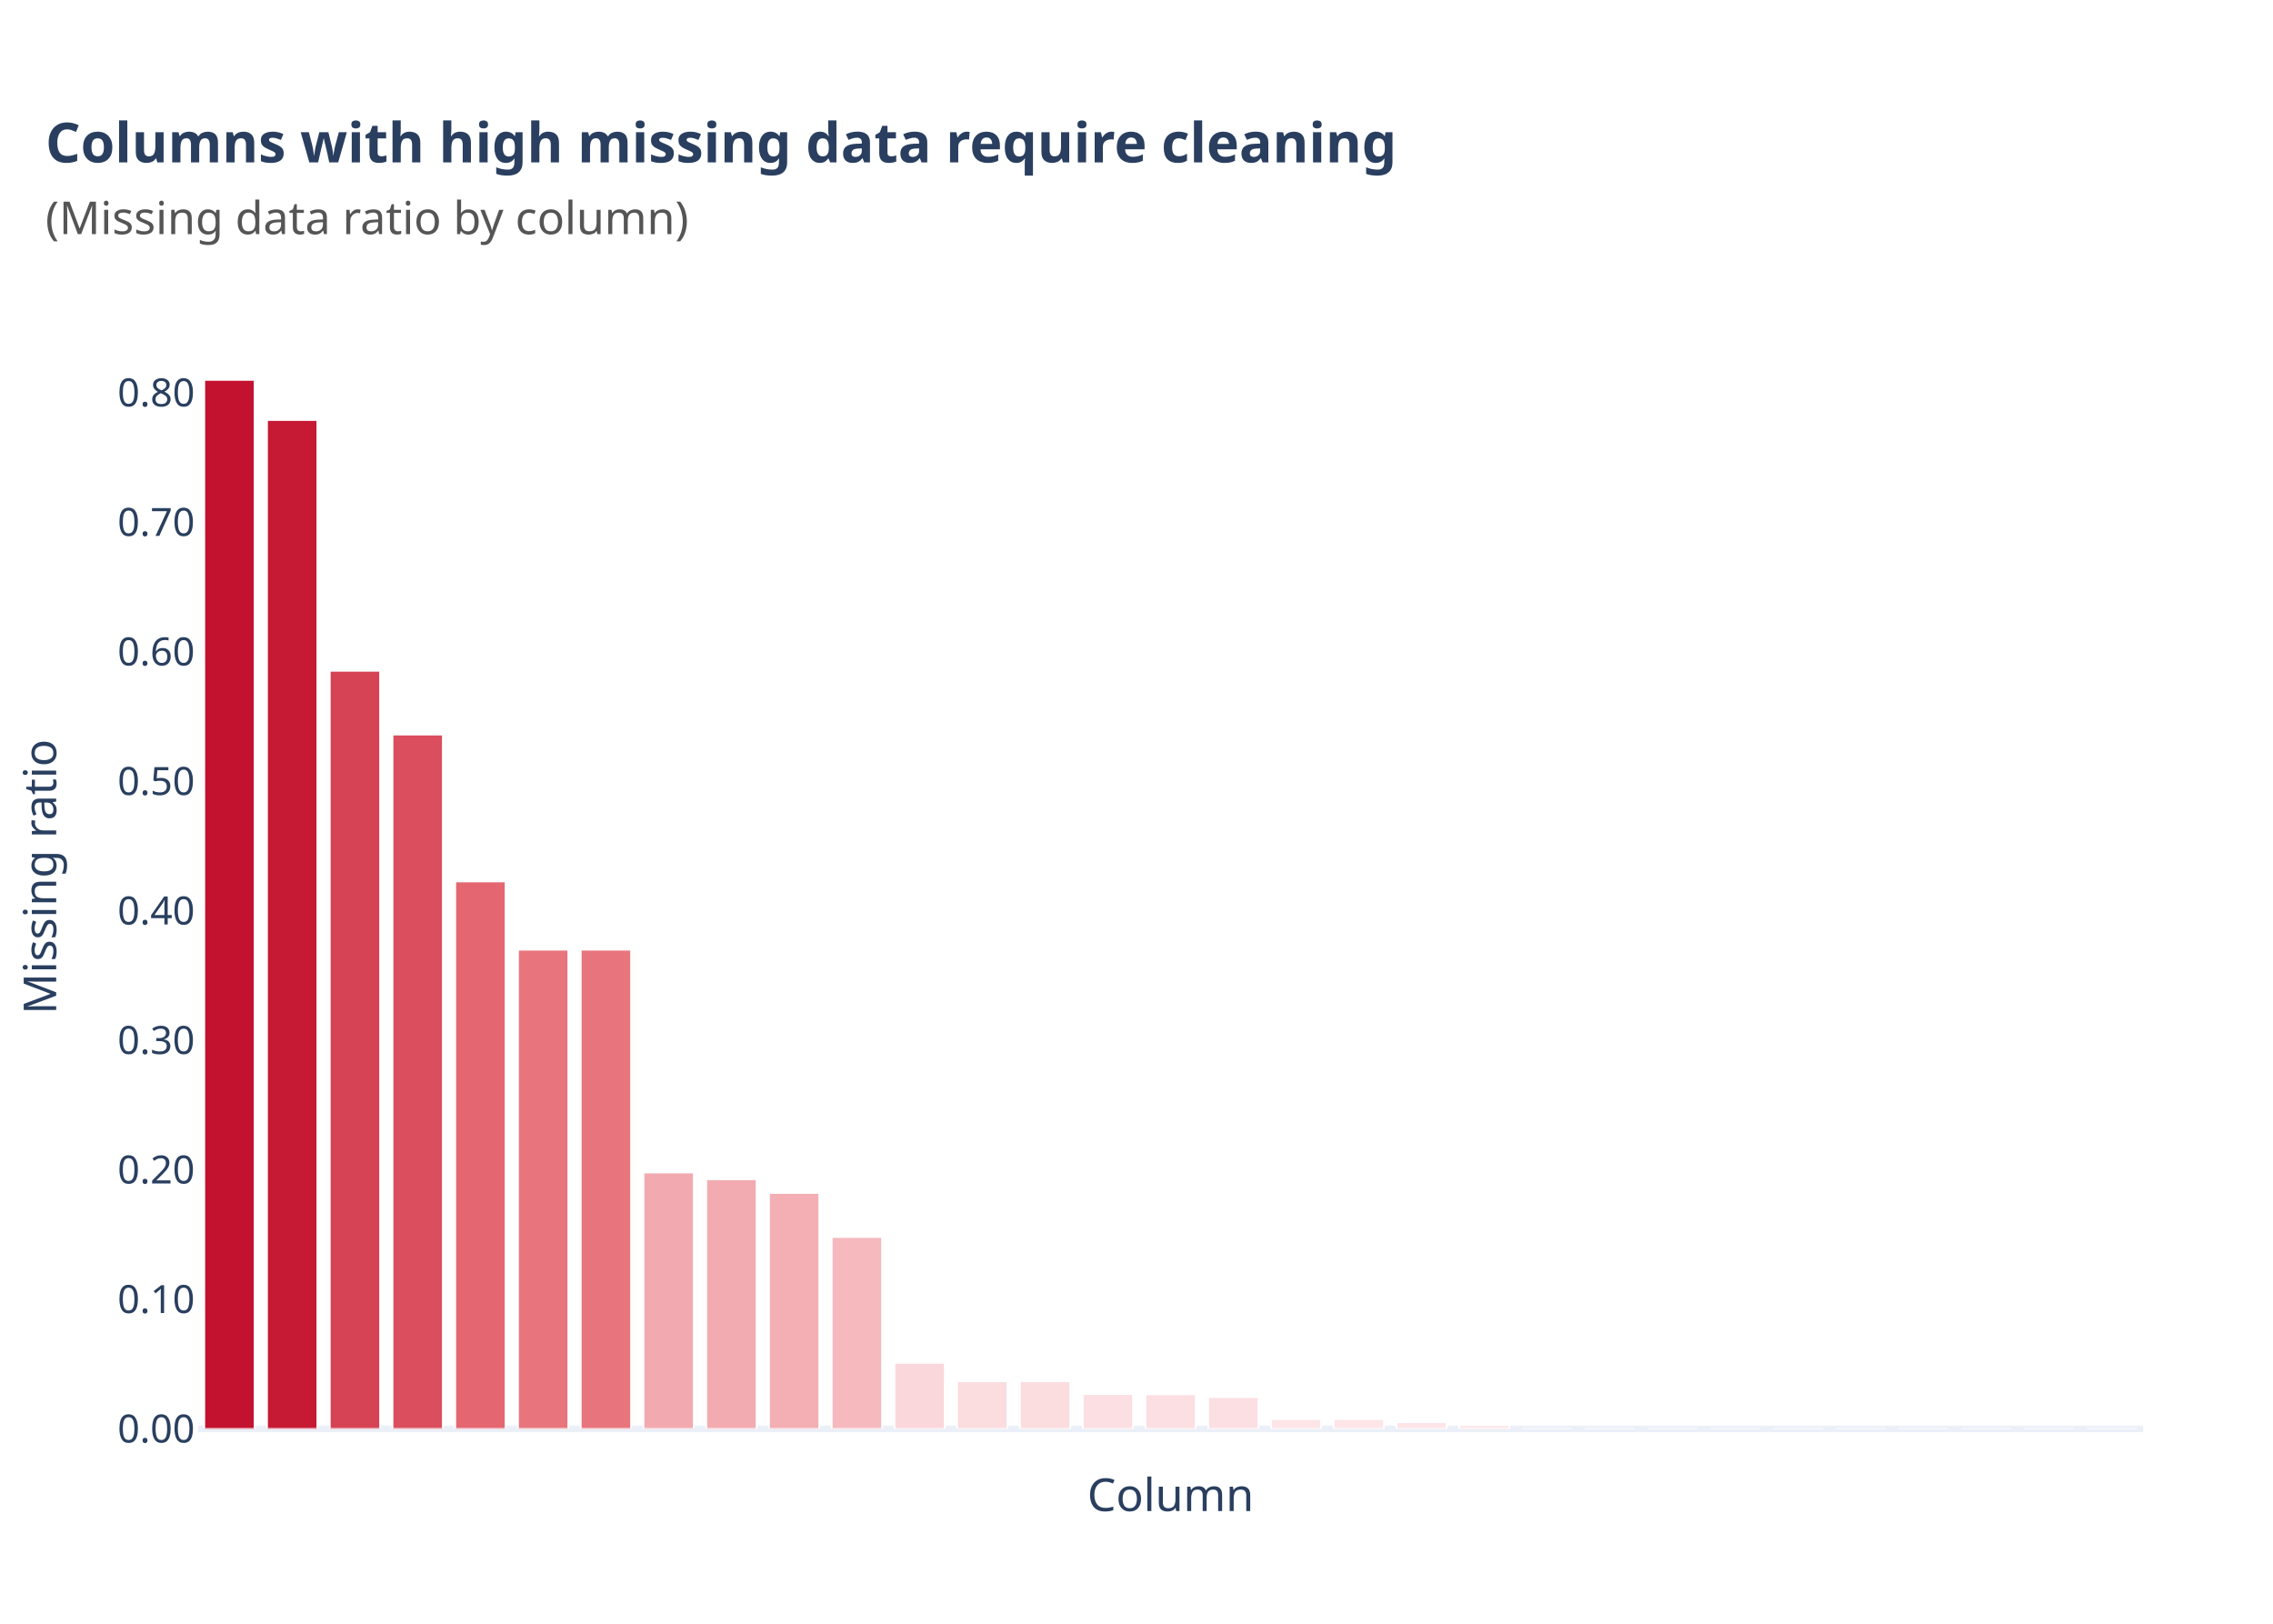
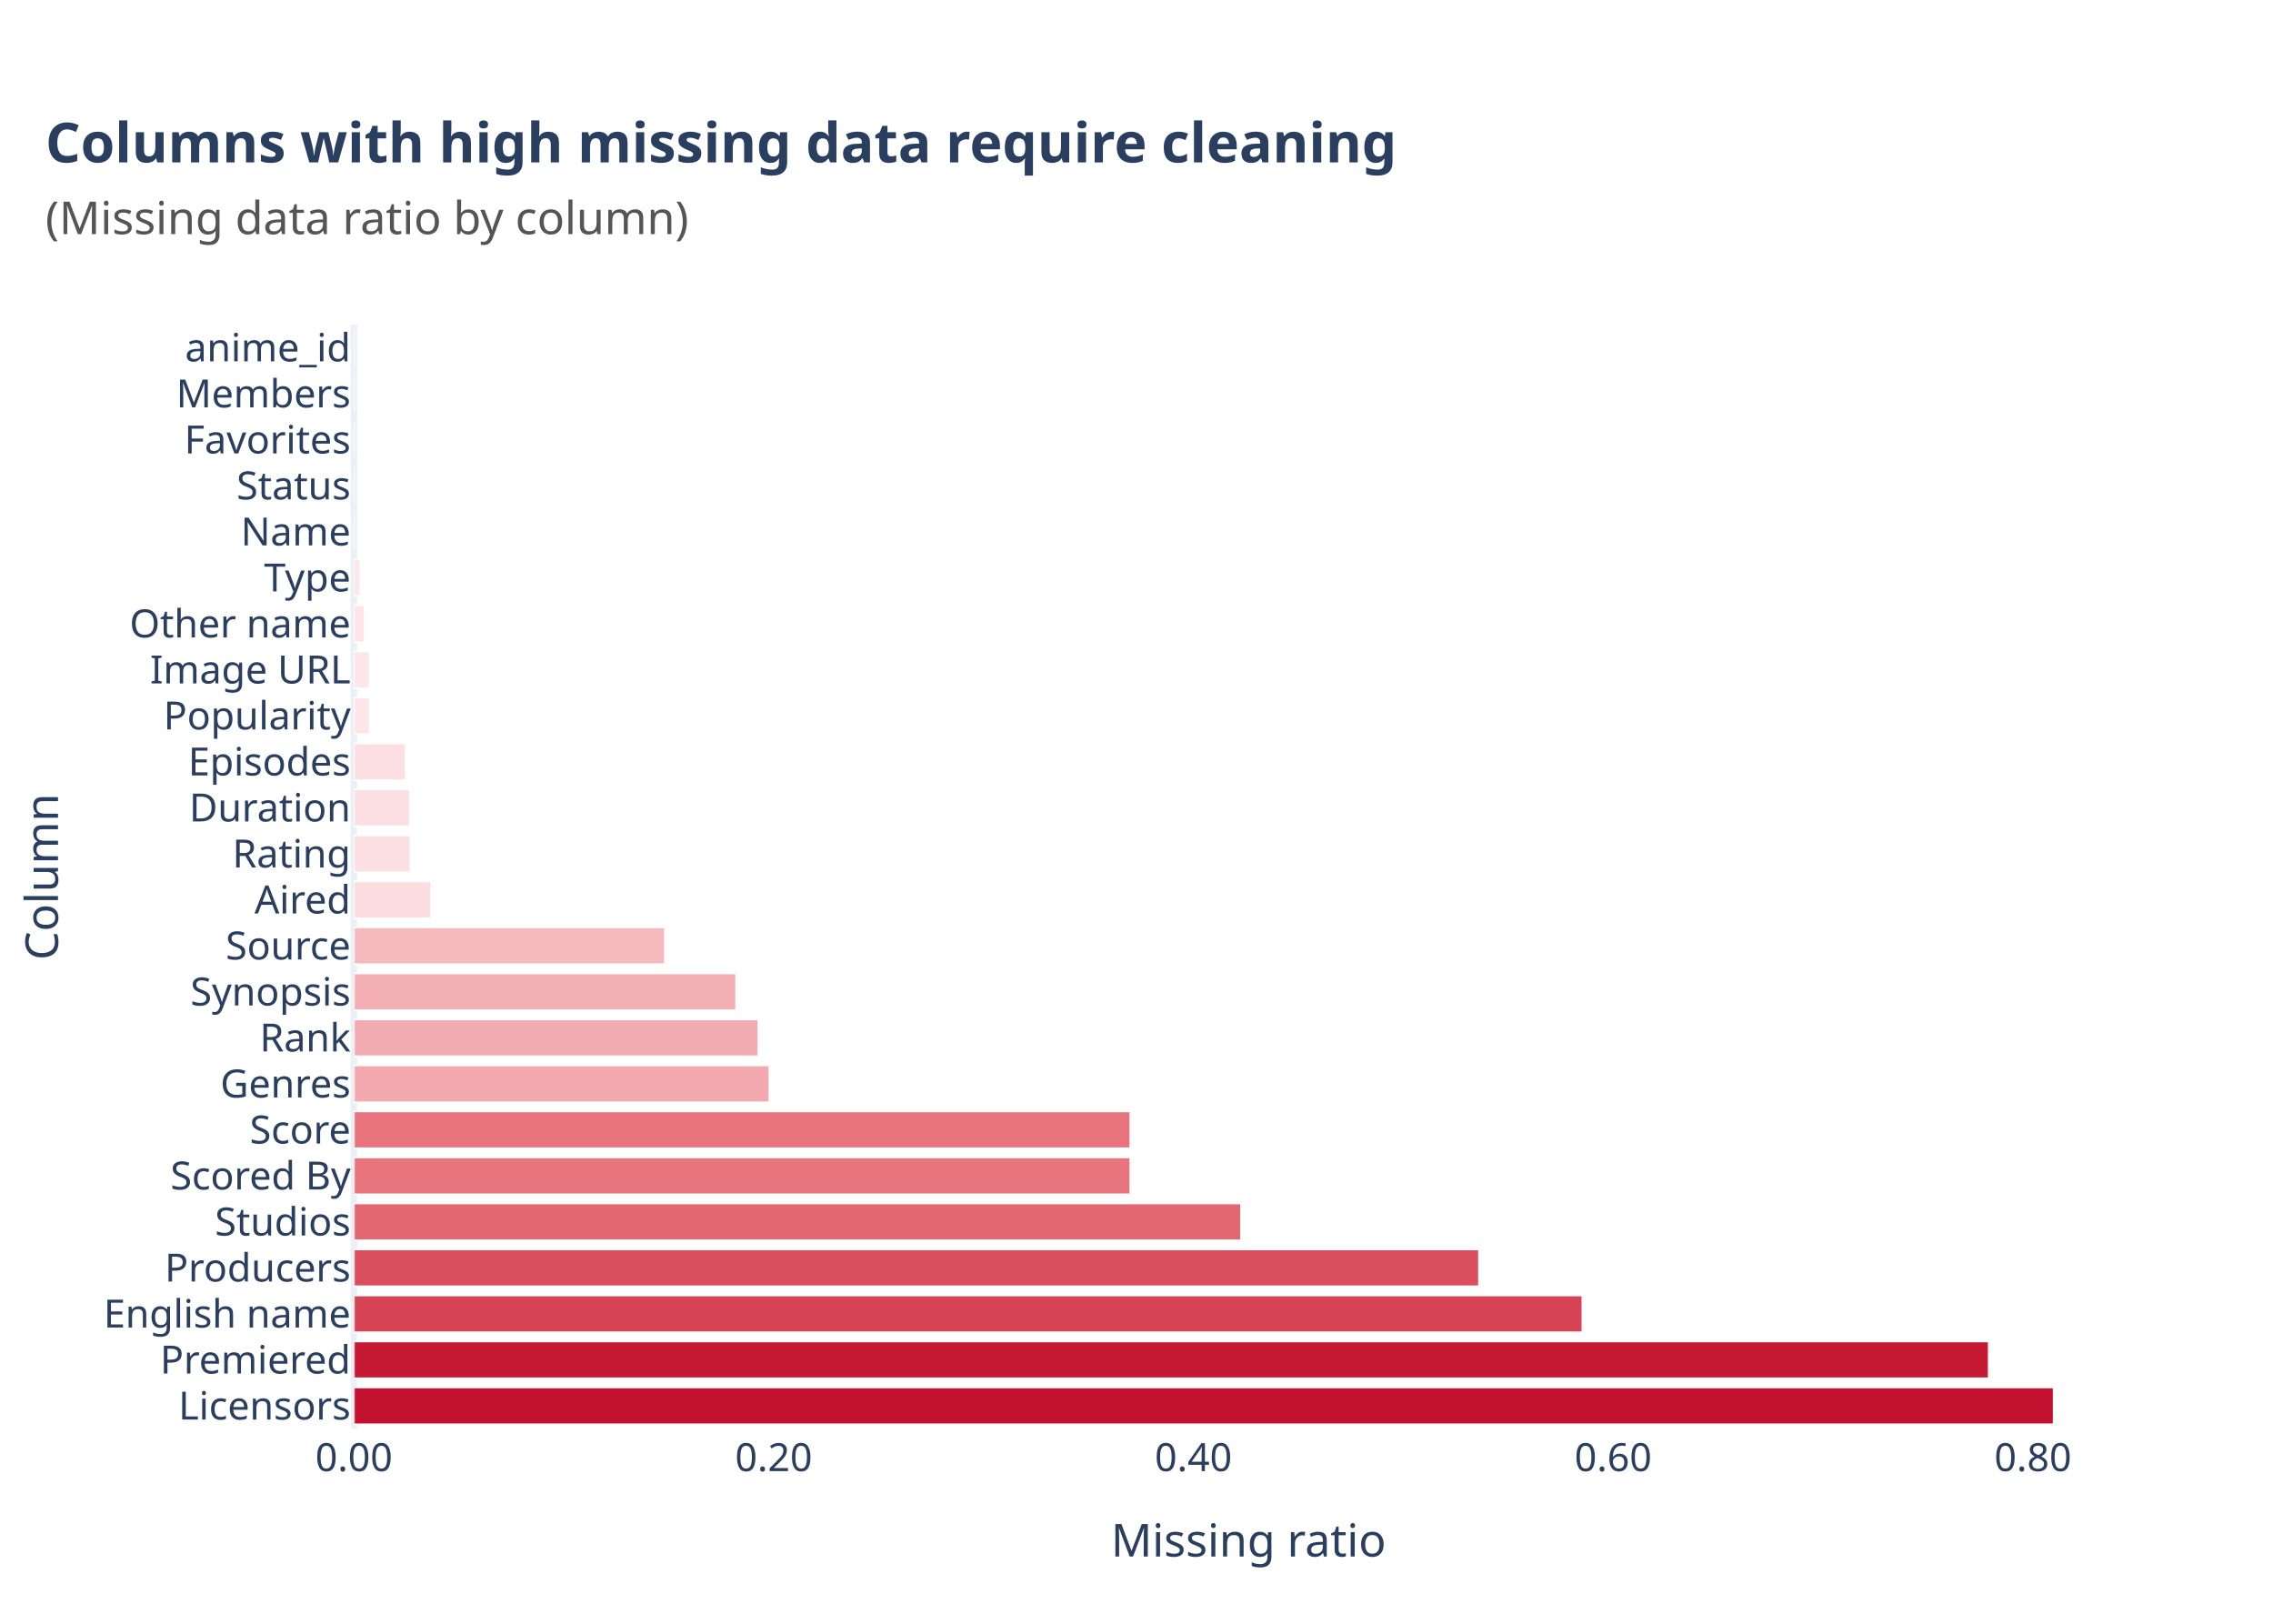
<svg xmlns="http://www.w3.org/2000/svg" class="main-svg" width="700" height="500" style="" viewBox="0 0 700 500">
  <rect x="0" y="0" width="700" height="500" style="fill: rgb(0, 0, 0); fill-opacity: 0;" />
-   <defs id="defs-d86635">
+   <defs id="defs-b2ce81">
    <g class="clips">
-       <clipPath id="clipd86635xyplot" class="plotclip">
-         <rect width="599" height="340" />
-       </clipPath>
-       <clipPath class="axesclip" id="clipd86635x">
-         <rect x="61" y="0" width="599" height="500" />
-       </clipPath>
-       <clipPath class="axesclip" id="clipd86635y">
+       <clipPath id="clipb2ce81xyplot" class="plotclip">
+         <rect width="551" height="340" />
+       </clipPath>
+       <clipPath class="axesclip" id="clipb2ce81x">
+         <rect x="109" y="0" width="551" height="500" />
+       </clipPath>
+       <clipPath class="axesclip" id="clipb2ce81y">
        <rect x="0" y="100" width="700" height="340" />
      </clipPath>
-       <clipPath class="axesclip" id="clipd86635xy">
-         <rect x="61" y="100" width="599" height="340" />
+       <clipPath class="axesclip" id="clipb2ce81xy">
+         <rect x="109" y="100" width="551" height="340" />
      </clipPath>
    </g>
    <g class="gradients" />
    <g class="patterns" />
  </defs>
  <g class="bglayer">
-     <rect class="bg" x="61" y="100" width="599" height="340" style="fill: rgb(0, 0, 0); fill-opacity: 0; stroke-width: 0;" />
+     <rect class="bg" x="109" y="100" width="551" height="340" style="fill: rgb(0, 0, 0); fill-opacity: 0; stroke-width: 0;" />
  </g>
  <g class="layer-below">
    <g class="imagelayer" />
    <g class="shapelayer" />
  </g>
  <g class="cartesianlayer">
    <g class="subplot xy">
      <g class="layer-subplot">
        <g class="shapelayer" />
        <g class="imagelayer" />
      </g>
      <g class="minor-gridlayer">
        <g class="x" />
        <g class="y" />
      </g>
      <g class="gridlayer">
        <g class="x" />
        <g class="y" />
      </g>
      <g class="zerolinelayer">
-         <path class="yzl zl crisp" transform="translate(0,440)" d="M61,0h599" style="stroke: rgb(235, 240, 248); stroke-opacity: 1; stroke-width: 2px;" />
+         <path class="xzl zl crisp" transform="translate(109,0)" d="M0,100v340" style="stroke: rgb(235, 240, 248); stroke-opacity: 1; stroke-width: 2px;" />
      </g>
      <g class="layer-between">
        <g class="shapelayer" />
        <g class="imagelayer" />
      </g>
      <path class="xlines-below" />
      <path class="ylines-below" />
      <g class="overlines-below" />
      <g class="xaxislayer-below" />
      <g class="yaxislayer-below" />
      <g class="overaxes-below" />
      <g class="overplot">
-         <g class="xy" transform="translate(61,100)" clip-path="url(#clipd86635xyplot)">
+         <g class="xy" transform="translate(109,100)" clip-path="url(#clipb2ce81xyplot)">
          <g class="barlayer mlayer">
            <g class="trace bars" style="opacity: 1;">
              <g class="points">
                <g class="point">
-                   <path d="M1.93,340V17H17.39V340Z" style="vector-effect: none; opacity: 1; stroke-width: 0.5px; fill: rgb(195, 18, 47); fill-opacity: 1; stroke: rgb(255, 255, 255); stroke-opacity: 1;" />
-                 </g>
-                 <g class="point">
-                   <path d="M21.25,340V29.35H36.71V340Z" style="vector-effect: none; opacity: 1; stroke-width: 0.5px; fill: rgb(198, 25, 52); fill-opacity: 1; stroke: rgb(255, 255, 255); stroke-opacity: 1;" />
-                 </g>
-                 <g class="point">
-                   <path d="M40.58,340V106.57H56.04V340Z" style="vector-effect: none; opacity: 1; stroke-width: 0.5px; fill: rgb(214, 67, 85); fill-opacity: 1; stroke: rgb(255, 255, 255); stroke-opacity: 1;" />
-                 </g>
-                 <g class="point">
-                   <path d="M59.9,340V126.21H75.36V340Z" style="vector-effect: none; opacity: 1; stroke-width: 0.5px; fill: rgb(219, 78, 93); fill-opacity: 1; stroke: rgb(255, 255, 255); stroke-opacity: 1;" />
-                 </g>
-                 <g class="point">
-                   <path d="M79.22,340V171.44H94.68V340Z" style="vector-effect: none; opacity: 1; stroke-width: 0.5px; fill: rgb(228, 102, 112); fill-opacity: 1; stroke: rgb(255, 255, 255); stroke-opacity: 1;" />
-                 </g>
-                 <g class="point">
-                   <path d="M98.55,340V192.46H114V340Z" style="vector-effect: none; opacity: 1; stroke-width: 0.5px; fill: rgb(232, 117, 125); fill-opacity: 1; stroke: rgb(255, 255, 255); stroke-opacity: 1;" />
-                 </g>
-                 <g class="point">
-                   <path d="M117.87,340V192.46H133.33V340Z" style="vector-effect: none; opacity: 1; stroke-width: 0.5px; fill: rgb(232, 117, 125); fill-opacity: 1; stroke: rgb(255, 255, 255); stroke-opacity: 1;" />
-                 </g>
-                 <g class="point">
-                   <path d="M137.19,340V261.07H152.65V340Z" style="vector-effect: none; opacity: 1; stroke-width: 0.5px; fill: rgb(242, 170, 176); fill-opacity: 1; stroke: rgb(255, 255, 255); stroke-opacity: 1;" />
-                 </g>
-                 <g class="point">
-                   <path d="M156.51,340V263.15H171.97V340Z" style="vector-effect: none; opacity: 1; stroke-width: 0.5px; fill: rgb(242, 172, 177); fill-opacity: 1; stroke: rgb(255, 255, 255); stroke-opacity: 1;" />
-                 </g>
-                 <g class="point">
-                   <path d="M175.84,340V267.38H191.29V340Z" style="vector-effect: none; opacity: 1; stroke-width: 0.5px; fill: rgb(243, 175, 180); fill-opacity: 1; stroke: rgb(255, 255, 255); stroke-opacity: 1;" />
-                 </g>
-                 <g class="point">
-                   <path d="M195.16,340V280.92H210.62V340Z" style="vector-effect: none; opacity: 1; stroke-width: 0.5px; fill: rgb(245, 185, 190); fill-opacity: 1; stroke: rgb(255, 255, 255); stroke-opacity: 1;" />
-                 </g>
-                 <g class="point">
-                   <path d="M214.48,340V319.69H229.94V340Z" style="vector-effect: none; opacity: 1; stroke-width: 0.5px; fill: rgb(250, 215, 219); fill-opacity: 1; stroke: rgb(255, 255, 255); stroke-opacity: 1;" />
-                 </g>
-                 <g class="point">
-                   <path d="M233.8,340V325.35H249.26V340Z" style="vector-effect: none; opacity: 1; stroke-width: 0.5px; fill: rgb(251, 220, 223); fill-opacity: 1; stroke: rgb(255, 255, 255); stroke-opacity: 1;" />
-                 </g>
-                 <g class="point">
-                   <path d="M253.13,340V325.35H268.58V340Z" style="vector-effect: none; opacity: 1; stroke-width: 0.5px; fill: rgb(251, 220, 223); fill-opacity: 1; stroke: rgb(255, 255, 255); stroke-opacity: 1;" />
-                 </g>
-                 <g class="point">
-                   <path d="M272.45,340V329.29H287.91V340Z" style="vector-effect: none; opacity: 1; stroke-width: 0.5px; fill: rgb(251, 223, 226); fill-opacity: 1; stroke: rgb(255, 255, 255); stroke-opacity: 1;" />
-                 </g>
-                 <g class="point">
-                   <path d="M291.77,340V329.38H307.23V340Z" style="vector-effect: none; opacity: 1; stroke-width: 0.5px; fill: rgb(251, 223, 226); fill-opacity: 1; stroke: rgb(255, 255, 255); stroke-opacity: 1;" />
-                 </g>
-                 <g class="point">
-                   <path d="M311.09,340V330.22H326.55V340Z" style="vector-effect: none; opacity: 1; stroke-width: 0.5px; fill: rgb(252, 223, 227); fill-opacity: 1; stroke: rgb(255, 255, 255); stroke-opacity: 1;" />
-                 </g>
-                 <g class="point">
-                   <path d="M330.42,340V337.01H345.87V340Z" style="vector-effect: none; opacity: 1; stroke-width: 0.5px; fill: rgb(253, 229, 232); fill-opacity: 1; stroke: rgb(255, 255, 255); stroke-opacity: 1;" />
-                 </g>
-                 <g class="point">
-                   <path d="M349.74,340V337.02H365.2V340Z" style="vector-effect: none; opacity: 1; stroke-width: 0.5px; fill: rgb(253, 229, 232); fill-opacity: 1; stroke: rgb(255, 255, 255); stroke-opacity: 1;" />
-                 </g>
-                 <g class="point">
-                   <path d="M369.06,340V337.95H384.52V340Z" style="vector-effect: none; opacity: 1; stroke-width: 0.5px; fill: rgb(253, 229, 232); fill-opacity: 1; stroke: rgb(255, 255, 255); stroke-opacity: 1;" />
-                 </g>
-                 <g class="point">
-                   <path d="M388.38,340V338.81H403.84V340Z" style="vector-effect: none; opacity: 1; stroke-width: 0.5px; fill: rgb(253, 230, 233); fill-opacity: 1; stroke: rgb(255, 255, 255); stroke-opacity: 1;" />
-                 </g>
-                 <g class="point">
-                   <path d="M407.71,340V340H423.16V340Z" style="vector-effect: none; opacity: 1; stroke-width: 0.5px; fill: rgb(253, 231, 234); fill-opacity: 1; stroke: rgb(255, 255, 255); stroke-opacity: 1;" />
-                 </g>
-                 <g class="point">
-                   <path d="M427.03,340V340H442.49V340Z" style="vector-effect: none; opacity: 1; stroke-width: 0.5px; fill: rgb(253, 231, 234); fill-opacity: 1; stroke: rgb(255, 255, 255); stroke-opacity: 1;" />
-                 </g>
-                 <g class="point">
-                   <path d="M446.35,340V340H461.81V340Z" style="vector-effect: none; opacity: 1; stroke-width: 0.5px; fill: rgb(253, 231, 234); fill-opacity: 1; stroke: rgb(255, 255, 255); stroke-opacity: 1;" />
-                 </g>
-                 <g class="point">
-                   <path d="M465.67,340V340H481.13V340Z" style="vector-effect: none; opacity: 1; stroke-width: 0.5px; fill: rgb(253, 231, 234); fill-opacity: 1; stroke: rgb(255, 255, 255); stroke-opacity: 1;" />
-                 </g>
-                 <g class="point">
-                   <path d="M485,340V340H500.45V340Z" style="vector-effect: none; opacity: 1; stroke-width: 0.5px; fill: rgb(253, 231, 234); fill-opacity: 1; stroke: rgb(255, 255, 255); stroke-opacity: 1;" />
-                 </g>
-                 <g class="point">
-                   <path d="M504.32,340V340H519.78V340Z" style="vector-effect: none; opacity: 1; stroke-width: 0.5px; fill: rgb(253, 231, 234); fill-opacity: 1; stroke: rgb(255, 255, 255); stroke-opacity: 1;" />
-                 </g>
-                 <g class="point">
-                   <path d="M523.64,340V340H539.1V340Z" style="vector-effect: none; opacity: 1; stroke-width: 0.5px; fill: rgb(253, 231, 234); fill-opacity: 1; stroke: rgb(255, 255, 255); stroke-opacity: 1;" />
-                 </g>
-                 <g class="point">
-                   <path d="M542.96,340V340H558.42V340Z" style="vector-effect: none; opacity: 1; stroke-width: 0.5px; fill: rgb(253, 231, 234); fill-opacity: 1; stroke: rgb(255, 255, 255); stroke-opacity: 1;" />
-                 </g>
-                 <g class="point">
-                   <path d="M562.29,340V340H577.75V340Z" style="vector-effect: none; opacity: 1; stroke-width: 0.5px; fill: rgb(253, 231, 234); fill-opacity: 1; stroke: rgb(255, 255, 255); stroke-opacity: 1;" />
-                 </g>
-                 <g class="point">
-                   <path d="M581.61,340V340H597.07V340Z" style="vector-effect: none; opacity: 1; stroke-width: 0.5px; fill: rgb(253, 231, 234); fill-opacity: 1; stroke: rgb(255, 255, 255); stroke-opacity: 1;" />
+                   <path d="M0,338.58V327.25H523.45V338.58Z" style="vector-effect: none; opacity: 1; stroke-width: 0.5px; fill: rgb(195, 18, 47); fill-opacity: 1; stroke: rgb(255, 255, 255); stroke-opacity: 1;" />
+                 </g>
+                 <g class="point">
+                   <path d="M0,324.42V313.08H503.44V324.42Z" style="vector-effect: none; opacity: 1; stroke-width: 0.5px; fill: rgb(198, 25, 52); fill-opacity: 1; stroke: rgb(255, 255, 255); stroke-opacity: 1;" />
+                 </g>
+                 <g class="point">
+                   <path d="M0,310.25V298.92H378.3V310.25Z" style="vector-effect: none; opacity: 1; stroke-width: 0.5px; fill: rgb(214, 67, 85); fill-opacity: 1; stroke: rgb(255, 255, 255); stroke-opacity: 1;" />
+                 </g>
+                 <g class="point">
+                   <path d="M0,296.08V284.75H346.46V296.08Z" style="vector-effect: none; opacity: 1; stroke-width: 0.5px; fill: rgb(219, 78, 93); fill-opacity: 1; stroke: rgb(255, 255, 255); stroke-opacity: 1;" />
+                 </g>
+                 <g class="point">
+                   <path d="M0,281.92V270.58H273.17V281.92Z" style="vector-effect: none; opacity: 1; stroke-width: 0.5px; fill: rgb(228, 102, 112); fill-opacity: 1; stroke: rgb(255, 255, 255); stroke-opacity: 1;" />
+                 </g>
+                 <g class="point">
+                   <path d="M0,267.75V256.42H239.09V267.75Z" style="vector-effect: none; opacity: 1; stroke-width: 0.5px; fill: rgb(232, 117, 125); fill-opacity: 1; stroke: rgb(255, 255, 255); stroke-opacity: 1;" />
+                 </g>
+                 <g class="point">
+                   <path d="M0,253.58V242.25H239.09V253.58Z" style="vector-effect: none; opacity: 1; stroke-width: 0.5px; fill: rgb(232, 117, 125); fill-opacity: 1; stroke: rgb(255, 255, 255); stroke-opacity: 1;" />
+                 </g>
+                 <g class="point">
+                   <path d="M0,239.42V228.08H127.92V239.42Z" style="vector-effect: none; opacity: 1; stroke-width: 0.5px; fill: rgb(242, 170, 176); fill-opacity: 1; stroke: rgb(255, 255, 255); stroke-opacity: 1;" />
+                 </g>
+                 <g class="point">
+                   <path d="M0,225.25V213.92H124.54V225.25Z" style="vector-effect: none; opacity: 1; stroke-width: 0.5px; fill: rgb(242, 172, 177); fill-opacity: 1; stroke: rgb(255, 255, 255); stroke-opacity: 1;" />
+                 </g>
+                 <g class="point">
+                   <path d="M0,211.08V199.75H117.69V211.08Z" style="vector-effect: none; opacity: 1; stroke-width: 0.5px; fill: rgb(243, 175, 180); fill-opacity: 1; stroke: rgb(255, 255, 255); stroke-opacity: 1;" />
+                 </g>
+                 <g class="point">
+                   <path d="M0,196.92V185.58H95.74V196.92Z" style="vector-effect: none; opacity: 1; stroke-width: 0.5px; fill: rgb(245, 185, 190); fill-opacity: 1; stroke: rgb(255, 255, 255); stroke-opacity: 1;" />
+                 </g>
+                 <g class="point">
+                   <path d="M0,182.75V171.42H23.75V182.75Z" style="vector-effect: none; opacity: 1; stroke-width: 0.5px; fill: rgb(251, 220, 223); fill-opacity: 1; stroke: rgb(255, 255, 255); stroke-opacity: 1;" />
+                 </g>
+                 <g class="point">
+                   <path d="M0,168.58V157.25H17.36V168.58Z" style="vector-effect: none; opacity: 1; stroke-width: 0.5px; fill: rgb(251, 223, 226); fill-opacity: 1; stroke: rgb(255, 255, 255); stroke-opacity: 1;" />
+                 </g>
+                 <g class="point">
+                   <path d="M0,154.42V143.08H17.21V154.42Z" style="vector-effect: none; opacity: 1; stroke-width: 0.5px; fill: rgb(251, 223, 226); fill-opacity: 1; stroke: rgb(255, 255, 255); stroke-opacity: 1;" />
+                 </g>
+                 <g class="point">
+                   <path d="M0,140.25V128.92H15.86V140.25Z" style="vector-effect: none; opacity: 1; stroke-width: 0.5px; fill: rgb(252, 223, 227); fill-opacity: 1; stroke: rgb(255, 255, 255); stroke-opacity: 1;" />
+                 </g>
+                 <g class="point">
+                   <path d="M0,126.08V114.75H4.85V126.08Z" style="vector-effect: none; opacity: 1; stroke-width: 0.5px; fill: rgb(253, 229, 232); fill-opacity: 1; stroke: rgb(255, 255, 255); stroke-opacity: 1;" />
+                 </g>
+                 <g class="point">
+                   <path d="M0,111.92V100.58H4.83V111.92Z" style="vector-effect: none; opacity: 1; stroke-width: 0.5px; fill: rgb(253, 229, 232); fill-opacity: 1; stroke: rgb(255, 255, 255); stroke-opacity: 1;" />
+                 </g>
+                 <g class="point">
+                   <path d="M0,97.75V86.42H3.32V97.75Z" style="vector-effect: none; opacity: 1; stroke-width: 0.5px; fill: rgb(253, 229, 232); fill-opacity: 1; stroke: rgb(255, 255, 255); stroke-opacity: 1;" />
+                 </g>
+                 <g class="point">
+                   <path d="M0,83.58V72.25H1.92V83.58Z" style="vector-effect: none; opacity: 1; stroke-width: 0.5px; fill: rgb(253, 230, 233); fill-opacity: 1; stroke: rgb(255, 255, 255); stroke-opacity: 1;" />
+                 </g>
+                 <g class="point">
+                   <path d="M0,69.42V58.08H0V69.42Z" style="vector-effect: none; opacity: 1; stroke-width: 0.5px; fill: rgb(253, 231, 234); fill-opacity: 1; stroke: rgb(255, 255, 255); stroke-opacity: 1;" />
+                 </g>
+                 <g class="point">
+                   <path d="M0,55.25V43.92H0V55.25Z" style="vector-effect: none; opacity: 1; stroke-width: 0.5px; fill: rgb(253, 231, 234); fill-opacity: 1; stroke: rgb(255, 255, 255); stroke-opacity: 1;" />
+                 </g>
+                 <g class="point">
+                   <path d="M0,41.08V29.75H0V41.08Z" style="vector-effect: none; opacity: 1; stroke-width: 0.5px; fill: rgb(253, 231, 234); fill-opacity: 1; stroke: rgb(255, 255, 255); stroke-opacity: 1;" />
+                 </g>
+                 <g class="point">
+                   <path d="M0,26.92V15.58H0V26.92Z" style="vector-effect: none; opacity: 1; stroke-width: 0.5px; fill: rgb(253, 231, 234); fill-opacity: 1; stroke: rgb(255, 255, 255); stroke-opacity: 1;" />
+                 </g>
+                 <g class="point">
+                   <path d="M0,12.75V1.42H0V12.75Z" style="vector-effect: none; opacity: 1; stroke-width: 0.5px; fill: rgb(253, 231, 234); fill-opacity: 1; stroke: rgb(255, 255, 255); stroke-opacity: 1;" />
                </g>
              </g>
            </g>
          </g>
        </g>
      </g>
      <g class="zerolinelayer-above" />
      <path class="xlines-above crisp" d="M0,0" style="fill: none;" />
      <path class="ylines-above crisp" d="M0,0" style="fill: none;" />
      <g class="overlines-above" />
-       <g class="xaxislayer-above" />
+       <g class="xaxislayer-above">
+         <g class="xtick">
+           <text text-anchor="middle" x="0" y="453" transform="translate(109,0)" style="font-family: Tahoma; font-size: 12px; fill: rgb(42, 63, 95); fill-opacity: 1; white-space: pre;">0.00</text>
+         </g>
+         <g class="xtick">
+           <text text-anchor="middle" x="0" y="453" style="font-family: Tahoma; font-size: 12px; fill: rgb(42, 63, 95); fill-opacity: 1; white-space: pre;" transform="translate(238.27,0)">0.20</text>
+         </g>
+         <g class="xtick">
+           <text text-anchor="middle" x="0" y="453" style="font-family: Tahoma; font-size: 12px; fill: rgb(42, 63, 95); fill-opacity: 1; white-space: pre;" transform="translate(367.53,0)">0.40</text>
+         </g>
+         <g class="xtick">
+           <text text-anchor="middle" x="0" y="453" style="font-family: Tahoma; font-size: 12px; fill: rgb(42, 63, 95); fill-opacity: 1; white-space: pre;" transform="translate(496.8,0)">0.60</text>
+         </g>
+         <g class="xtick">
+           <text text-anchor="middle" x="0" y="453" style="font-family: Tahoma; font-size: 12px; fill: rgb(42, 63, 95); fill-opacity: 1; white-space: pre;" transform="translate(626.07,0)">0.80</text>
+         </g>
+       </g>
      <g class="yaxislayer-above">
        <g class="ytick">
-           <text text-anchor="end" x="60" y="4.2" transform="translate(0,440)" style="font-family: Tahoma; font-size: 12px; fill: rgb(42, 63, 95); fill-opacity: 1; white-space: pre;">0.00</text>
-         </g>
-         <g class="ytick">
-           <text text-anchor="end" x="60" y="4.2" style="font-family: Tahoma; font-size: 12px; fill: rgb(42, 63, 95); fill-opacity: 1; white-space: pre;" transform="translate(0,400.12)">0.10</text>
-         </g>
-         <g class="ytick">
-           <text text-anchor="end" x="60" y="4.2" style="font-family: Tahoma; font-size: 12px; fill: rgb(42, 63, 95); fill-opacity: 1; white-space: pre;" transform="translate(0,360.23)">0.20</text>
-         </g>
-         <g class="ytick">
-           <text text-anchor="end" x="60" y="4.2" style="font-family: Tahoma; font-size: 12px; fill: rgb(42, 63, 95); fill-opacity: 1; white-space: pre;" transform="translate(0,320.35)">0.30</text>
-         </g>
-         <g class="ytick">
-           <text text-anchor="end" x="60" y="4.2" style="font-family: Tahoma; font-size: 12px; fill: rgb(42, 63, 95); fill-opacity: 1; white-space: pre;" transform="translate(0,280.47)">0.40</text>
-         </g>
-         <g class="ytick">
-           <text text-anchor="end" x="60" y="4.2" style="font-family: Tahoma; font-size: 12px; fill: rgb(42, 63, 95); fill-opacity: 1; white-space: pre;" transform="translate(0,240.59)">0.50</text>
-         </g>
-         <g class="ytick">
-           <text text-anchor="end" x="60" y="4.2" style="font-family: Tahoma; font-size: 12px; fill: rgb(42, 63, 95); fill-opacity: 1; white-space: pre;" transform="translate(0,200.7)">0.60</text>
-         </g>
-         <g class="ytick">
-           <text text-anchor="end" x="60" y="4.2" style="font-family: Tahoma; font-size: 12px; fill: rgb(42, 63, 95); fill-opacity: 1; white-space: pre;" transform="translate(0,160.82)">0.70</text>
-         </g>
-         <g class="ytick">
-           <text text-anchor="end" x="60" y="4.2" style="font-family: Tahoma; font-size: 12px; fill: rgb(42, 63, 95); fill-opacity: 1; white-space: pre;" transform="translate(0,120.94)">0.80</text>
+           <text text-anchor="end" x="108" y="4.2" transform="translate(0,432.92)" style="font-family: Tahoma; font-size: 12px; fill: rgb(42, 63, 95); fill-opacity: 1; white-space: pre;">Licensors</text>
+         </g>
+         <g class="ytick">
+           <text text-anchor="end" x="108" y="4.2" transform="translate(0,418.75)" style="font-family: Tahoma; font-size: 12px; fill: rgb(42, 63, 95); fill-opacity: 1; white-space: pre;">Premiered</text>
+         </g>
+         <g class="ytick">
+           <text text-anchor="end" x="108" y="4.2" transform="translate(0,404.58)" style="font-family: Tahoma; font-size: 12px; fill: rgb(42, 63, 95); fill-opacity: 1; white-space: pre;">English name</text>
+         </g>
+         <g class="ytick">
+           <text text-anchor="end" x="108" y="4.2" transform="translate(0,390.42)" style="font-family: Tahoma; font-size: 12px; fill: rgb(42, 63, 95); fill-opacity: 1; white-space: pre;">Producers</text>
+         </g>
+         <g class="ytick">
+           <text text-anchor="end" x="108" y="4.2" transform="translate(0,376.25)" style="font-family: Tahoma; font-size: 12px; fill: rgb(42, 63, 95); fill-opacity: 1; white-space: pre;">Studios</text>
+         </g>
+         <g class="ytick">
+           <text text-anchor="end" x="108" y="4.2" transform="translate(0,362.08)" style="font-family: Tahoma; font-size: 12px; fill: rgb(42, 63, 95); fill-opacity: 1; white-space: pre;">Scored By</text>
+         </g>
+         <g class="ytick">
+           <text text-anchor="end" x="108" y="4.2" transform="translate(0,347.92)" style="font-family: Tahoma; font-size: 12px; fill: rgb(42, 63, 95); fill-opacity: 1; white-space: pre;">Score</text>
+         </g>
+         <g class="ytick">
+           <text text-anchor="end" x="108" y="4.2" transform="translate(0,333.75)" style="font-family: Tahoma; font-size: 12px; fill: rgb(42, 63, 95); fill-opacity: 1; white-space: pre;">Genres</text>
+         </g>
+         <g class="ytick">
+           <text text-anchor="end" x="108" y="4.2" transform="translate(0,319.58)" style="font-family: Tahoma; font-size: 12px; fill: rgb(42, 63, 95); fill-opacity: 1; white-space: pre;">Rank</text>
+         </g>
+         <g class="ytick">
+           <text text-anchor="end" x="108" y="4.2" transform="translate(0,305.42)" style="font-family: Tahoma; font-size: 12px; fill: rgb(42, 63, 95); fill-opacity: 1; white-space: pre;">Synopsis</text>
+         </g>
+         <g class="ytick">
+           <text text-anchor="end" x="108" y="4.2" transform="translate(0,291.25)" style="font-family: Tahoma; font-size: 12px; fill: rgb(42, 63, 95); fill-opacity: 1; white-space: pre;">Source</text>
+         </g>
+         <g class="ytick">
+           <text text-anchor="end" x="108" y="4.2" transform="translate(0,277.08)" style="font-family: Tahoma; font-size: 12px; fill: rgb(42, 63, 95); fill-opacity: 1; white-space: pre;">Aired</text>
+         </g>
+         <g class="ytick">
+           <text text-anchor="end" x="108" y="4.2" transform="translate(0,262.92)" style="font-family: Tahoma; font-size: 12px; fill: rgb(42, 63, 95); fill-opacity: 1; white-space: pre;">Rating</text>
+         </g>
+         <g class="ytick">
+           <text text-anchor="end" x="108" y="4.2" transform="translate(0,248.75)" style="font-family: Tahoma; font-size: 12px; fill: rgb(42, 63, 95); fill-opacity: 1; white-space: pre;">Duration</text>
+         </g>
+         <g class="ytick">
+           <text text-anchor="end" x="108" y="4.2" transform="translate(0,234.58)" style="font-family: Tahoma; font-size: 12px; fill: rgb(42, 63, 95); fill-opacity: 1; white-space: pre;">Episodes</text>
+         </g>
+         <g class="ytick">
+           <text text-anchor="end" x="108" y="4.2" transform="translate(0,220.42)" style="font-family: Tahoma; font-size: 12px; fill: rgb(42, 63, 95); fill-opacity: 1; white-space: pre;">Popularity</text>
+         </g>
+         <g class="ytick">
+           <text text-anchor="end" x="108" y="4.2" transform="translate(0,206.25)" style="font-family: Tahoma; font-size: 12px; fill: rgb(42, 63, 95); fill-opacity: 1; white-space: pre;">Image URL</text>
+         </g>
+         <g class="ytick">
+           <text text-anchor="end" x="108" y="4.2" transform="translate(0,192.08)" style="font-family: Tahoma; font-size: 12px; fill: rgb(42, 63, 95); fill-opacity: 1; white-space: pre;">Other name</text>
+         </g>
+         <g class="ytick">
+           <text text-anchor="end" x="108" y="4.2" transform="translate(0,177.92)" style="font-family: Tahoma; font-size: 12px; fill: rgb(42, 63, 95); fill-opacity: 1; white-space: pre;">Type</text>
+         </g>
+         <g class="ytick">
+           <text text-anchor="end" x="108" y="4.2" transform="translate(0,163.75)" style="font-family: Tahoma; font-size: 12px; fill: rgb(42, 63, 95); fill-opacity: 1; white-space: pre;">Name</text>
+         </g>
+         <g class="ytick">
+           <text text-anchor="end" x="108" y="4.2" transform="translate(0,149.58)" style="font-family: Tahoma; font-size: 12px; fill: rgb(42, 63, 95); fill-opacity: 1; white-space: pre;">Status</text>
+         </g>
+         <g class="ytick">
+           <text text-anchor="end" x="108" y="4.2" transform="translate(0,135.42)" style="font-family: Tahoma; font-size: 12px; fill: rgb(42, 63, 95); fill-opacity: 1; white-space: pre;">Favorites</text>
+         </g>
+         <g class="ytick">
+           <text text-anchor="end" x="108" y="4.2" transform="translate(0,121.25)" style="font-family: Tahoma; font-size: 12px; fill: rgb(42, 63, 95); fill-opacity: 1; white-space: pre;">Members</text>
+         </g>
+         <g class="ytick">
+           <text text-anchor="end" x="108" y="4.2" transform="translate(0,107.08)" style="font-family: Tahoma; font-size: 12px; fill: rgb(42, 63, 95); fill-opacity: 1; white-space: pre;">anime_id</text>
        </g>
      </g>
      <g class="overaxes-above" />
    </g>
  </g>
  <g class="polarlayer" />
  <g class="smithlayer" />
  <g class="ternarylayer" />
  <g class="geolayer" />
  <g class="funnelarealayer" />
  <g class="pielayer" />
  <g class="iciclelayer" />
  <g class="treemaplayer" />
  <g class="sunburstlayer" />
  <g class="glimages" />
-   <defs id="topdefs-d86635">
+   <defs id="topdefs-b2ce81">
    <g class="clips" />
  </defs>
  <g class="layer-above">
    <g class="imagelayer" />
    <g class="shapelayer" />
  </g>
  <g class="infolayer">
    <g class="g-gtitle">
      <text class="gtitle" x="14" y="50" text-anchor="start" dy="0em" style="opacity: 1; font-family: Tahoma; font-size: 17px; fill: rgb(42, 63, 95); fill-opacity: 1; white-space: pre;">
        <tspan class="line" dy="0em" x="14" y="50">
          <tspan style="font-weight:bold">Columns with high missing data require cleaning</tspan>
        </tspan>
        <tspan class="line" dy="1.3em" x="14" y="50">
          <tspan style=" fill:#555555; font-size:14px">(Missing data ratio by column)</tspan>
        </tspan>
      </text>
    </g>
    <g class="g-xtitle">
-       <text class="xtitle" x="360.5" y="465.3" text-anchor="middle" style="opacity: 1; font-family: Tahoma; font-size: 14px; fill: rgb(42, 63, 95); fill-opacity: 1; white-space: pre;">Column</text>
+       <text class="xtitle" x="384.5" y="479.3" text-anchor="middle" style="opacity: 1; font-family: Tahoma; font-size: 14px; fill: rgb(42, 63, 95); fill-opacity: 1; white-space: pre;">Missing ratio</text>
    </g>
    <g class="g-ytitle">
-       <text class="ytitle" transform="rotate(-90,17.30313,270)" x="17.303" y="270" text-anchor="middle" style="opacity: 1; font-family: Tahoma; font-size: 14px; fill: rgb(42, 63, 95); fill-opacity: 1; white-space: pre;">Missing ratio</text>
+       <text class="ytitle" transform="rotate(-90,17.86562,270)" x="17.866" y="270" text-anchor="middle" style="opacity: 1; font-family: Tahoma; font-size: 14px; fill: rgb(42, 63, 95); fill-opacity: 1; white-space: pre;">Column</text>
    </g>
  </g>
</svg>
